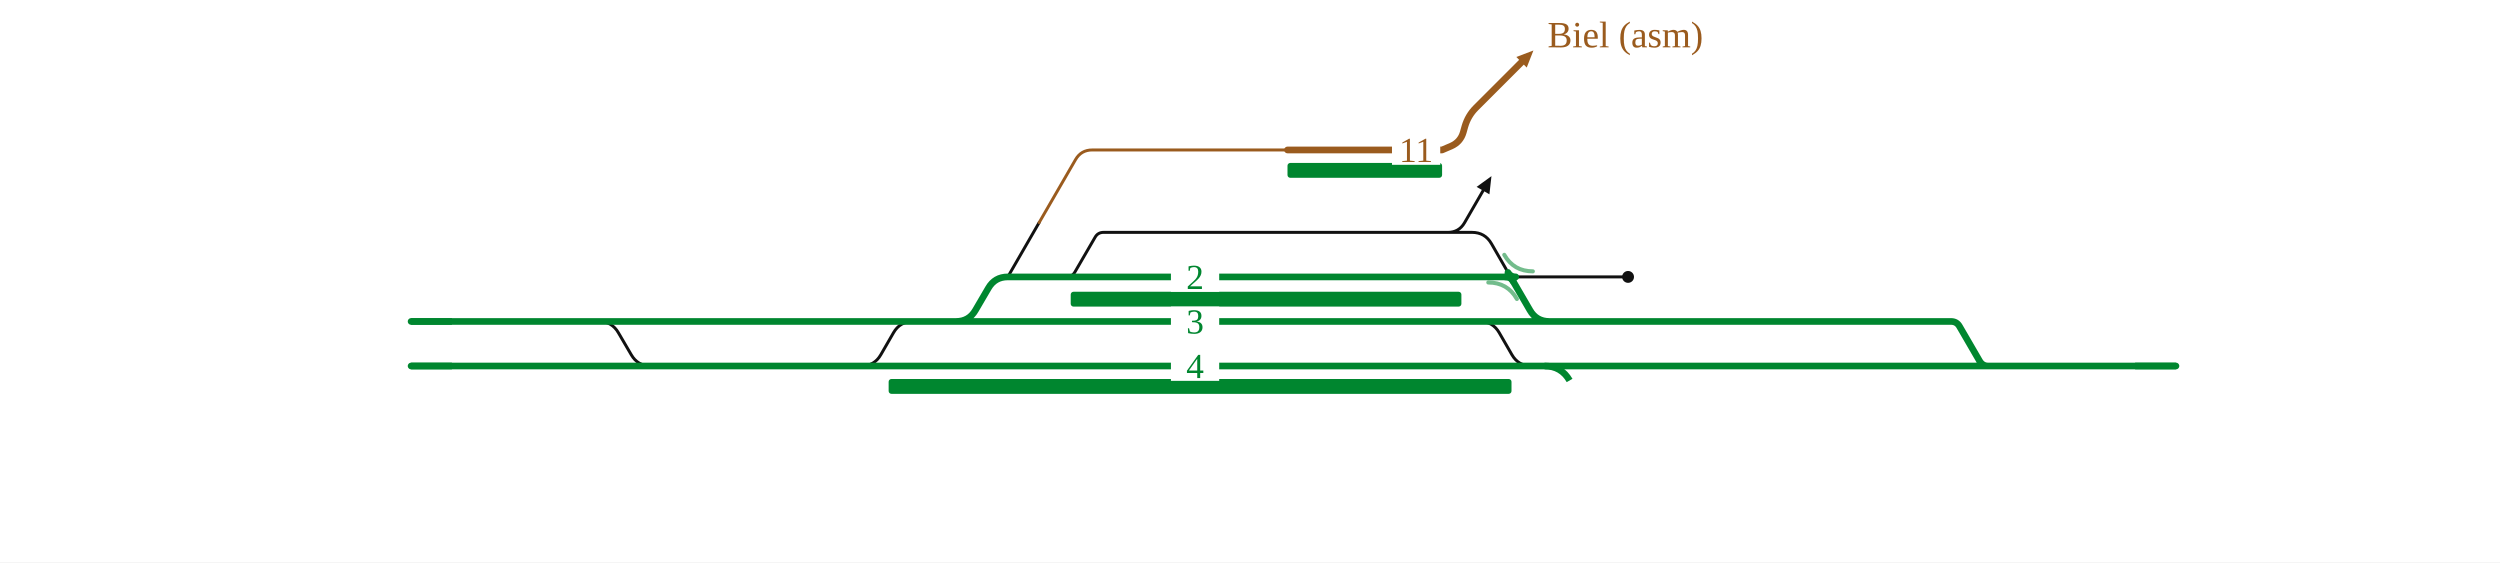
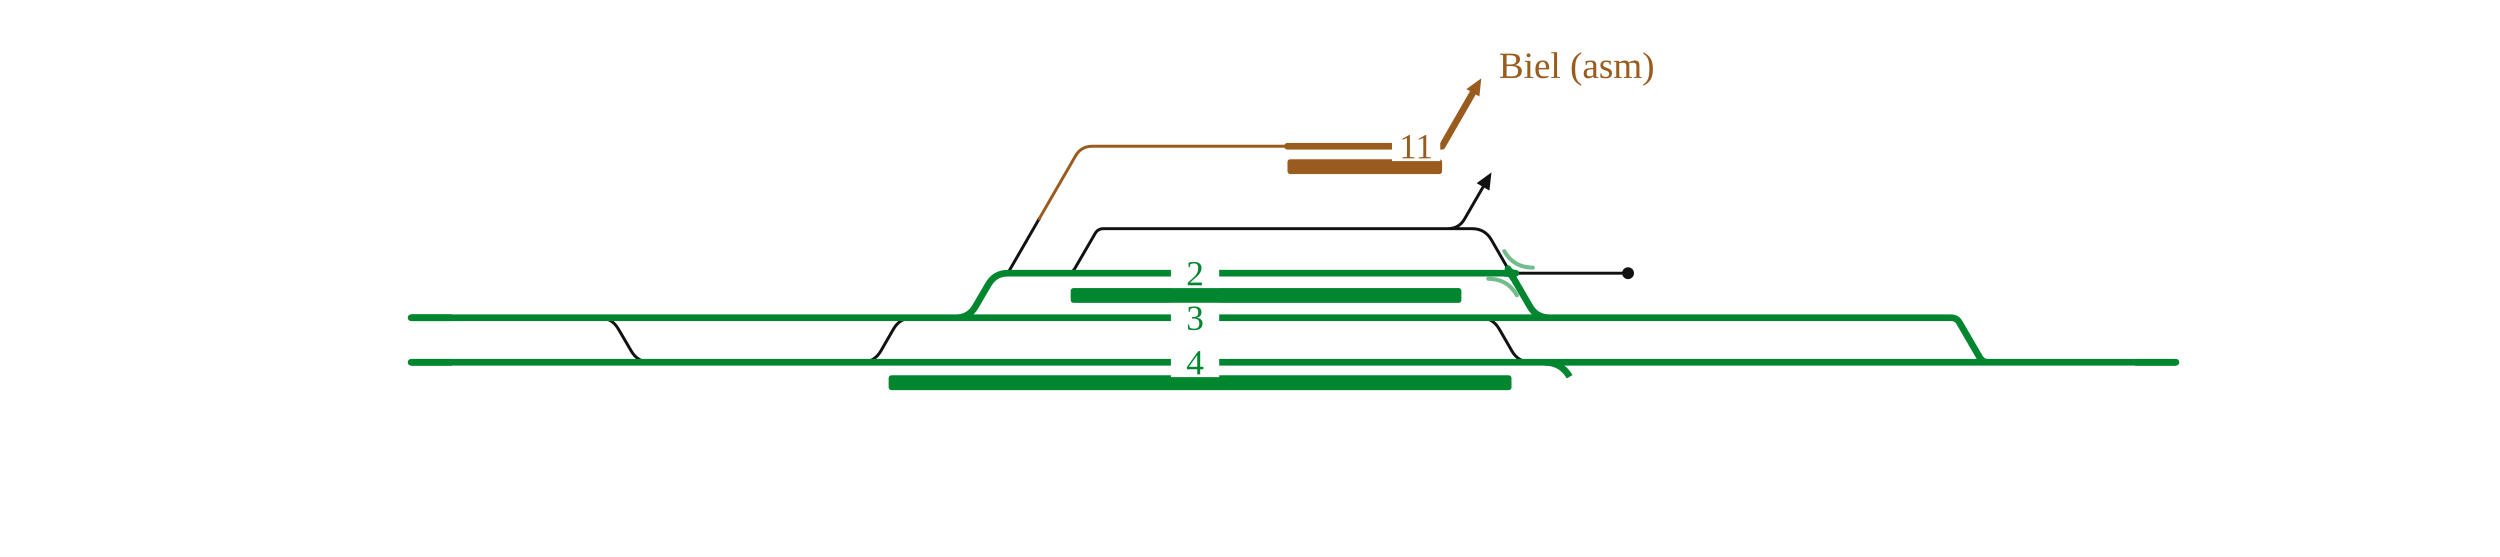
- <svg xmlns="http://www.w3.org/2000/svg" viewBox="0 -2 1347 303" width="1347" height="303" font-family="Fira Sans, Source Sans 3, Helvetica, Arial, sans-serif">
-   <rect y="-2" width="100%" height="100%" fill="#fff" />
+ <svg xmlns="http://www.w3.org/2000/svg" viewBox="0 0 1347 300" width="1347" height="300" font-family="Fira Sans, Source Sans 3, Helvetica, Arial, sans-serif">
+   <rect width="100%" height="100%" fill="#fff" />
  <g fill="none" stroke-linecap="round" stroke-linejoin="round">
    <path d="M813.9,147.2H877.2 M796.2,171.2H797.3Q804.3,171.2 807.8,177.3L814.6,189.1Q818.1,195.2 825.1,195.2H825.1 M464.1,195.2H464.1Q471.1,195.2 474.6,189.1L481.4,177.3Q484.9,171.2 491.9,171.2H491.9 M322.7,171.2H322.7Q329.7,171.2 333.2,177.3L340.1,189.1Q343.6,195.2 350.6,195.2H350.6 M574.6,147.2H574.6Q577.7,147.2 579.2,144.5L590.0,125.9Q591.5,123.2 594.6,123.2H594.6M594.6,123.2H786.1 M786.1,123.2L786.1,123.2 M780.1,123.2Q786.1,123.2 789.1,118.0L799.1,100.7 M786.1,123.2L793.1,123.2Q800.1,123.2 803.6,129.3L813.9,147.2 M543.0,147.2L559.9,117.9" stroke="#111" stroke-width="1.6" />
    <path d="M574.6,147.2H813.9 M543.0,147.2H574.6 M491.9,171.2H515.1 M515.1,171.2H796.2 M841.2,195.2H1071.2 M464.1,195.2H825.1 M825.1,195.2H841.2  M796.2,171.2H841.8 M350.6,195.2H464.1 M322.7,171.2H491.9 M841.8,171.2H1051.2M1051.2,171.2H1051.2Q1054.3,171.2 1055.8,173.9L1066.6,192.5Q1068.2,195.2 1071.2,195.2H1071.2 M515.1,171.2H515.1Q522.1,171.2 525.6,165.1L532.5,153.3Q536.0,147.2 543.0,147.2H543.0 M1071.2,195.2H1172.4 M221.5,195.2H350.6 M221.5,171.2H322.7 M813.9,147.2L824.3,165.1Q827.8,171.2 834.8,171.2L841.8,171.2" stroke="#00862f" stroke-width="3.6" />
    <path d="M811.1,147.2Q813.9,147.2 815.3,149.6" fill="none" stroke="#00862f" stroke-width="3.6" stroke-linecap="round" />
    <path d="M816.7,147.2Q813.9,147.2 812.5,144.8" fill="none" stroke="#00862f" stroke-width="3.6" stroke-linecap="round" />
-     <path d="M826.2,25.2L822.6,34.4L817.0,28.7Z" fill="#9a5b1e" stroke="none" />
+     <path d="M798.1,42.2L797.1,52.0L790.1,48.0Z" fill="#9a5b1e" stroke="none" />
    <path d="M559.9,117.9L579.5,84.0Q582.5,78.8 588.5,78.8L646.8,78.8 M646.8,78.8L693.7,78.8" stroke="#9a5b1e" stroke-width="1.6" />
-     <path d="M693.7,78.8L777.0,78.8 M777.0,78.8L781.9,76.7Q786.9,74.5 788.4,69.3L789.3,66.1Q791.0,60.3 795.2,56.1L819.8,31.5" stroke="#9a5b1e" stroke-width="3.6" />
+     <path d="M693.7,78.8L777.0,78.8 M777.0,78.8L793.6,50.0" stroke="#9a5b1e" stroke-width="3.6" />
  </g>
-   <rect x="693.7" y="85.8" width="83.3" height="8" rx="1.5" fill="#00862f" />
-   <text x="833.8" y="23.5" font-size="20" text-anchor="start" fill="#9a5b1e">Biel (asm)</text>
+   <rect x="693.7" y="85.8" width="83.3" height="8" rx="1.5" fill="#9a5b1e" />
+   <text x="807.6" y="42.0" font-size="20" text-anchor="start" fill="#9a5b1e">Biel (asm)</text>
  <rect x="750.0" y="70.8" width="26" height="16" fill="#fff" stroke="none" />
  <text x="763.0" y="85.3" font-size="19" text-anchor="middle" fill="#9a5b1e">11</text>
  <g fill="none" stroke-linecap="round" stroke-linejoin="round">
</g>
  <rect x="576.9" y="155.2" width="210.5" height="8" rx="1.5" fill="#00862f" />
  <rect x="478.8" y="202.2" width="335.6" height="8" rx="1.5" fill="#00862f" />
  <path d="M801.9,150.2Q812.2,150.2 817.3,159.1" fill="none" stroke="#00862f" stroke-opacity="0.55" stroke-width="2.2" stroke-linecap="round" />
  <path d="M825.9,144.2Q815.6,144.2 810.5,135.3" fill="none" stroke="#00862f" stroke-opacity="0.55" stroke-width="2.2" stroke-linecap="round" />
  <circle cx="877.2" cy="147.2" r="3.2" fill="#111" />
  <path d="M803.6,92.9L802.5,102.7L795.6,98.7Z" fill="#111" />
  <rect x="630.9" y="139.2" width="26" height="16" fill="#fff" />
  <text x="643.9" y="153.7" font-size="19" text-anchor="middle" fill="#00862f">2</text>
  <rect x="630.9" y="163.2" width="26" height="16" fill="#fff" />
  <text x="643.9" y="177.7" font-size="19" text-anchor="middle" fill="#00862f">3</text>
  <rect x="630.9" y="187.2" width="26" height="16" fill="#fff" />
  <text x="643.9" y="201.7" font-size="19" text-anchor="middle" fill="#00862f">4</text>
  <path d="M1150.4,195.2H1172.4" stroke="#00862f" stroke-width="3.6" fill="none" />
  <path d="M243.5,195.2H221.5" stroke="#00862f" stroke-width="3.6" fill="none" />
  <path d="M243.5,171.2H221.5" stroke="#00862f" stroke-width="3.6" fill="none" />
  <path d="M832.2,195.2Q841.2,195.2 845.7,203.0" stroke="#00862f" stroke-width="3.6" fill="none" />
</svg>
